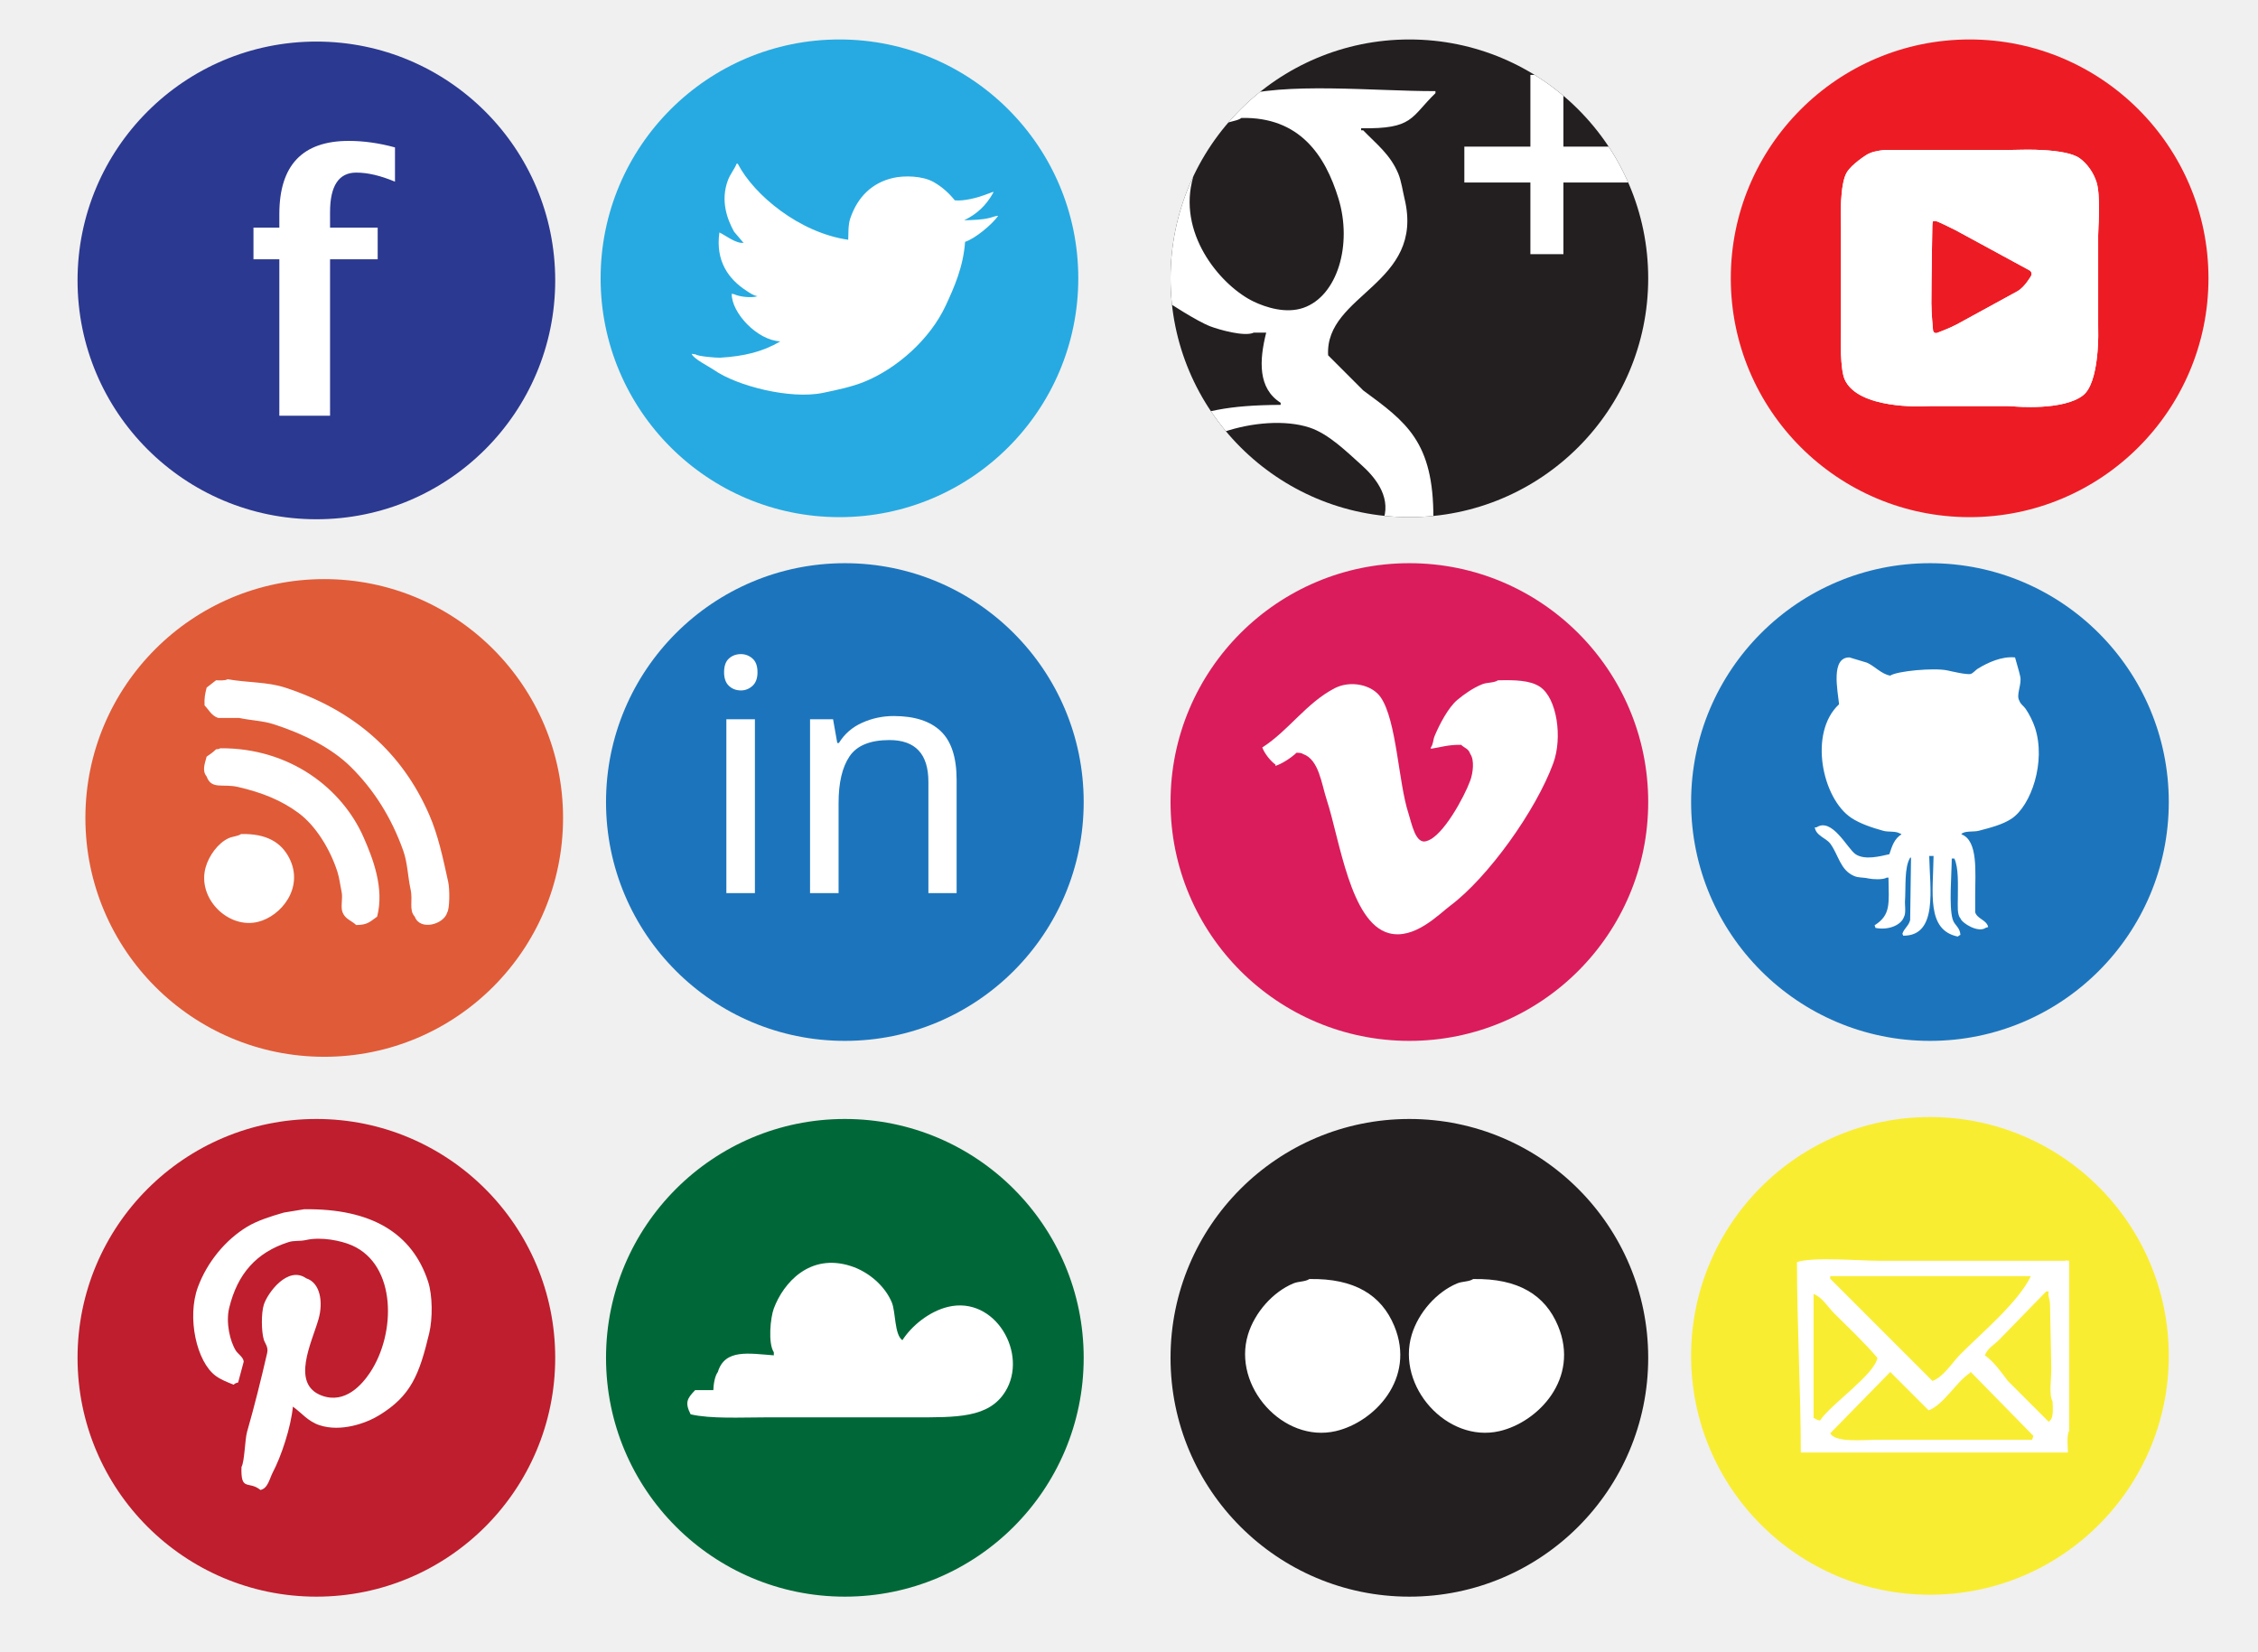
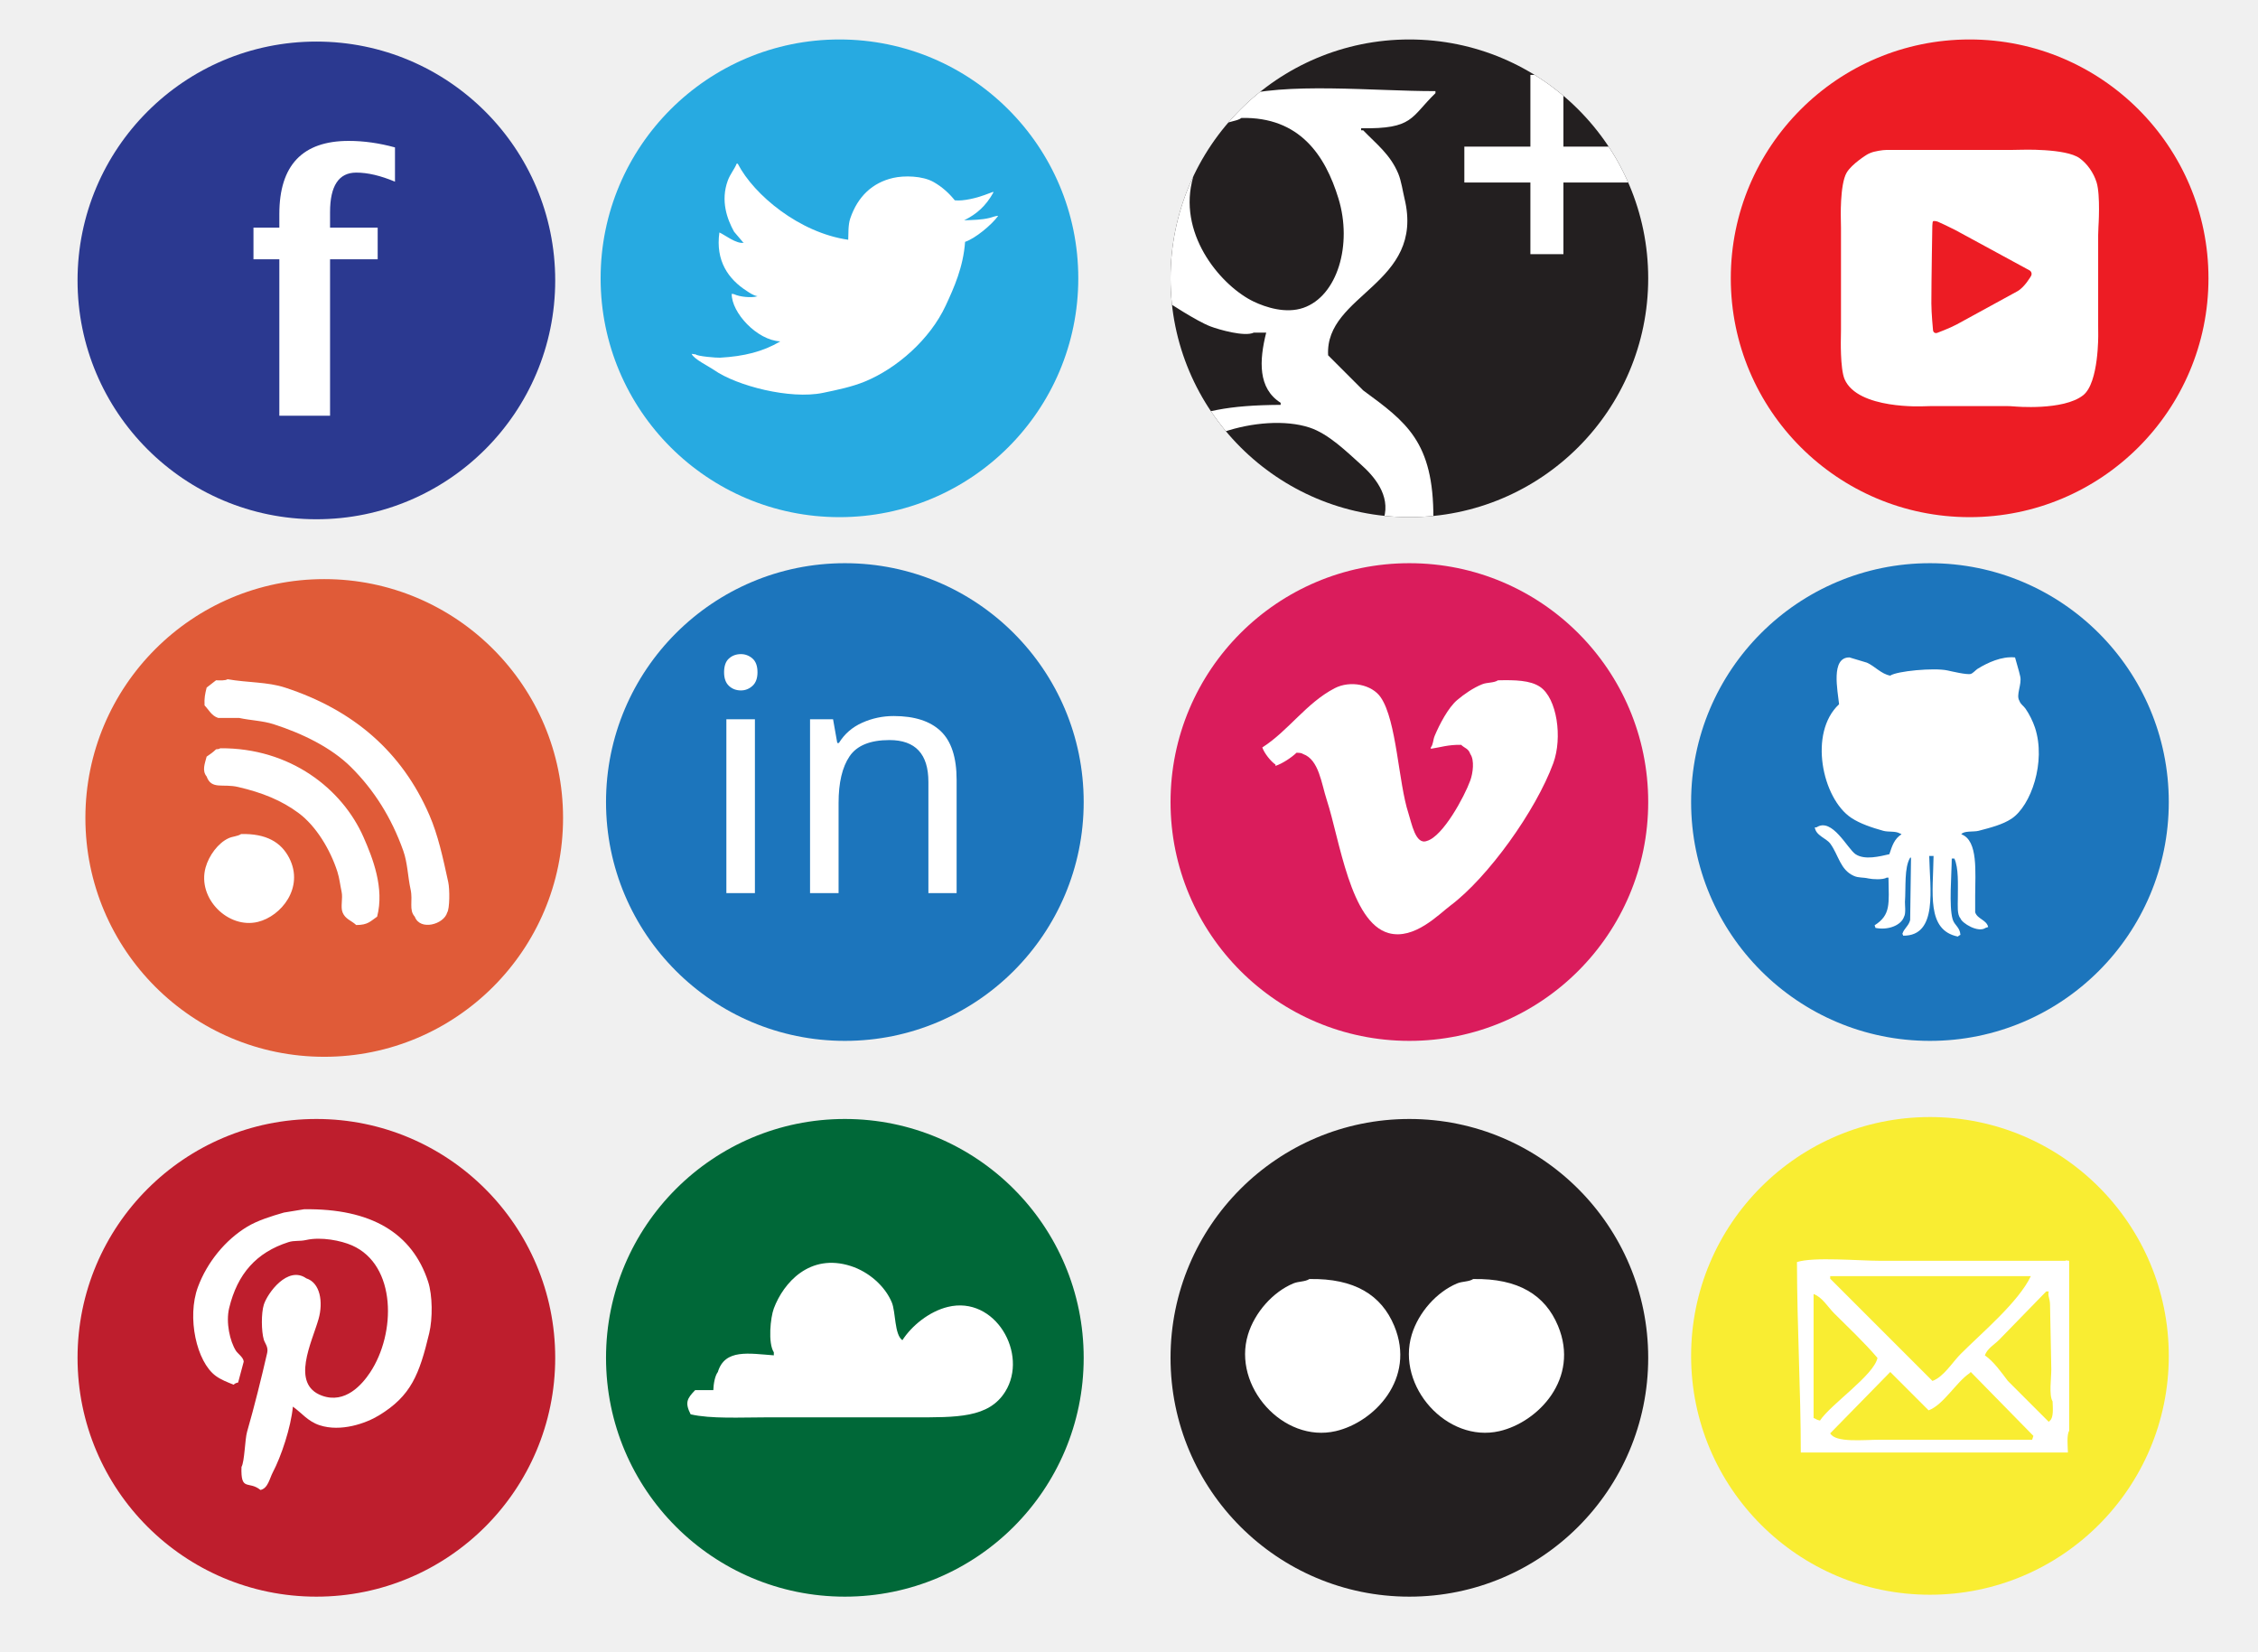
- <svg xmlns="http://www.w3.org/2000/svg" xmlns:xlink="http://www.w3.org/1999/xlink" version="1.1" x="0px" y="0px" width="1094px" height="800px" viewBox="0 0 1094 800" enable-background="new 0 0 1094 800" xml:space="preserve">
-   <g id="Facebook">
+ <svg xmlns="http://www.w3.org/2000/svg" xmlns:xlink="http://www.w3.org/1999/xlink" width="1094" height="800" viewBox="0 0 1094 800">
+   <g>
    <circle fill="#2B3990" cx="153.286" cy="135.857" r="115.714" />
-     <path fill="#FFFFFF" d="M135.34,201.409v-75.786h-12.534v-15.356h12.534v-6.558c0-23.629,11.206-35.444,33.618-35.444   c7.249,0,14.72,1.052,22.412,3.154v16.602c-6.973-2.933-13.227-4.399-18.76-4.399c-8.467,0-12.7,6.392-12.7,19.175v7.471h23.076   v15.356h-23.076v75.786H135.34z" />
+     <path fill="#fff" d="M135.34 201.409v-75.786h-12.534v-15.356h12.534v-6.558c0-23.629 11.206-35.444 33.618-35.444 7.249 0 14.72 1.052 22.412 3.154v16.602c-6.973-2.933-13.227-4.399-18.76-4.399-8.467 0-12.7 6.392-12.7 19.175v7.471h23.076v15.356h-23.076v75.786h-24.57z" />
  </g>
-   <g id="Rss">
+   <g>
    <circle fill="#E05B38" cx="157.088" cy="396.286" r="115.714" />
-     <g>
-       <g>
-         <path fill-rule="evenodd" clip-rule="evenodd" fill="#FFFFFF" d="M217.179,427.387c-2.635-12.102-4.931-22.738-9.122-32.433     c-13.262-30.682-36.815-51.028-69.934-61.826c-8.623-2.811-17.968-2.326-27.872-4.054c-1.077,0.727-3.714,0.578-5.574,0.507     c-1.52,1.182-3.041,2.365-4.561,3.547c-0.793,3.295-1.177,4.93-1.014,8.615c2.084,2.161,3.385,5.045,6.588,6.081h10.135     c5.552,1.216,11.405,1.331,16.723,3.041c14.109,4.536,28.049,11.386,37.501,20.777c11.038,10.968,19.555,24.302,25.338,40.541     c2.09,5.867,2.167,12.457,3.547,18.75c1.203,5.487-0.953,9.927,2.027,13.176c2.564,6.99,14.143,3.735,15.71-2.027     C217.888,440.325,217.942,430.888,217.179,427.387z M106.704,362.52c-0.595,0.409-0.848,0.408-2.027,0.507     c-1.22,1.212-3.132,2.639-4.561,3.547c-0.836,3.267-2.356,6.749,0,9.629c2.362,6.527,7.753,3.34,15.203,5.068     c11.818,2.741,21.143,6.534,29.392,12.669c8.327,6.193,15.242,17.49,18.75,28.379c1.02,3.167,1.351,6.562,2.027,9.629     c0.747,3.39-0.627,7.375,0.507,10.135c1.357,3.302,4.237,3.86,6.588,6.081c5.781-0.005,6.924-1.893,10.135-4.054     c3.609-13.825-2.123-28.376-6.588-38.514C165.81,382.157,140.617,362.275,106.704,362.52z M116.84,404.075     c-1.799,1.163-4.045,1.099-6.081,2.027c-5.082,2.316-9.549,8.413-11.149,14.19c-4.132,14.919,10.896,29.87,25.338,26.352     c11.271-2.745,22.516-16.58,15.203-30.913C136.21,408.006,128.983,403.811,116.84,404.075z" />
-       </g>
+     <path fill-rule="evenodd" clip-rule="evenodd" fill="#fff" d="M217.179 427.387c-2.635-12.102-4.931-22.738-9.122-32.433-13.262-30.682-36.815-51.028-69.934-61.826-8.623-2.811-17.968-2.326-27.872-4.054-1.077.727-3.714.578-5.574.507l-4.561 3.547c-.793 3.295-1.177 4.93-1.014 8.615 2.084 2.161 3.385 5.045 6.588 6.081h10.135c5.552 1.216 11.405 1.331 16.723 3.041 14.109 4.536 28.049 11.386 37.501 20.777 11.038 10.968 19.555 24.302 25.338 40.541 2.09 5.867 2.167 12.457 3.547 18.75 1.203 5.487-.953 9.927 2.027 13.176 2.564 6.99 14.143 3.735 15.71-2.027 1.217-1.757 1.271-11.194.508-14.695zm-110.475-64.867c-.595.409-.848.408-2.027.507-1.22 1.212-3.132 2.639-4.561 3.547-.836 3.267-2.356 6.749 0 9.629 2.362 6.527 7.753 3.34 15.203 5.068 11.818 2.741 21.143 6.534 29.392 12.669 8.327 6.193 15.242 17.49 18.75 28.379 1.02 3.167 1.351 6.562 2.027 9.629.747 3.39-.627 7.375.507 10.135 1.357 3.302 4.237 3.86 6.588 6.081 5.781-.005 6.924-1.893 10.135-4.054 3.609-13.825-2.123-28.376-6.588-38.514-10.32-23.439-35.513-43.321-69.426-43.076zm10.136 41.555c-1.799 1.163-4.045 1.099-6.081 2.027-5.082 2.316-9.549 8.413-11.149 14.19-4.132 14.919 10.896 29.87 25.338 26.352 11.271-2.745 22.516-16.58 15.203-30.913-3.941-7.725-11.168-11.92-23.311-11.656z" />
+   </g>
+   <g>
+     <circle fill="#1C75BC" cx="409.332" cy="388.575" r="115.714" />
+     <text transform="translate(338.567 432.706)" fill="#fff" font-family="'Montserrat-Bold'" font-size="157.119">in</text>
+   </g>
+   <g>
+     <circle fill="#DA1C5C" cx="682.84" cy="388.575" r="115.714" />
+     <path fill-rule="evenodd" clip-rule="evenodd" fill="#fff" d="M725.766 329.599c8.188-.188 15.632-.055 20.413 3.189 8.211 5.573 10.922 24.615 6.379 36.998-8.469 23.082-31.683 55.328-49.756 68.893-5.711 4.286-17.602 16.802-29.981 13.396-18.6-5.118-23.754-45.417-29.981-64.427-2.619-7.994-3.803-19.613-11.482-22.326-.826-.56-1.574-.57-3.189-.638-2.404 2.325-6.861 5.291-10.206 6.379v-.638c-2.299-1.578-5.421-5.505-6.379-8.293 12.706-8.11 21.291-21.555 35.084-28.705 7.549-3.913 18.067-1.807 22.326 4.465 7.726 11.378 8.508 41.23 13.396 56.135 1.521 4.637 3.403 15.515 8.931 13.396 7.771-2.172 18.185-21.416 21.051-29.343 1.265-3.499 2.092-9.797 0-12.758-.954-2.748-2.653-2.748-4.465-4.465-6.334-.103-9.937 1.205-14.672 1.914v-.638c1.263-1.65.984-3.539 1.914-5.741 2.307-5.462 6.506-13.545 10.844-17.223 3.386-2.871 7.807-5.927 12.12-7.655 2.48-.995 5.607-.567 7.653-1.915z" />
+   </g>
+   <g>
+     <circle fill="#BE1E2D" cx="153.286" cy="657.844" r="115.714" />
+     <path fill-rule="evenodd" clip-rule="evenodd" fill="#fff" d="M147.318 585.87c32.552-.472 52.406 11.565 60.101 35.062 2.172 6.631 2.233 17.896.541 24.968-4.811 20.109-8.808 30.376-24.365 39.843-6.382 3.884-18.433 8.11-28.697 4.781-5.762-1.869-8.707-6-12.995-9.031-.946 10.029-5.671 24.179-9.746 31.874-1.54 2.908-2.305 7.719-5.956 8.5-5.785-4.713-9.615 1.003-9.205-11.156 1.511-2.534 1.661-13.366 2.707-17 3.512-12.2 6.895-25.826 9.746-38.249.661-2.881-1.114-4.663-1.624-6.375-1.225-4.113-1.297-12.899 0-17 1.744-5.515 11.562-19.096 20.575-12.75 6.803 2.176 8.242 11.567 5.956 19.656-3.192 11.292-13.726 31.579 1.624 37.187 11.332 4.14 19.508-5.501 23.282-11.156 12.681-19.001 12.904-52.077-8.663-61.624-5.39-2.386-15.036-4.268-22.199-2.656-3.455.777-5.67.101-8.663 1.062-15.613 5.013-24.7 15.411-28.697 31.874-1.715 7.064.379 16.182 3.249 20.718.915 1.446 3.693 3.238 3.79 5.312l-2.707 10.094c-1.215.312-1.438.397-2.166 1.062-3.089-1.224-6.144-2.41-8.663-4.25-9.341-6.821-14.063-28.403-8.663-43.03 4.471-12.112 13.39-22.9 23.824-29.218 5.116-3.098 11.721-5.13 17.868-6.906 3.248-.529 6.498-1.06 9.746-1.592z" />
+   </g>
+   <g>
+     <circle fill="#1C75BC" cx="935.058" cy="388.575" r="115.714" />
+     <path fill-rule="evenodd" clip-rule="evenodd" fill="#fff" d="M945.628 415.949c-.056 7.693-1.428 23.088.42 29.398.89 3.039 3.484 3.737 3.78 7.56-.528.273-.87.458-1.26.84-15.333-3.133-11.99-21.177-11.759-39.058h-2.1c.267 15.516 4.394 38.794-12.599 38.638-.265-.737-.081-.408-.42-.84.786-2.718 3.039-3.783 3.78-6.72l.42-30.238h-.42c-2.938 4.813-2.019 14.313-2.52 21.419-.076 1.081.537 5.588-.42 7.14-1.462 4.409-8.043 6.69-13.859 5.46l-.42-1.26c7.931-5.057 6.905-10.394 6.72-23.099h-.84c-1.796 1.148-7.016.829-8.819.42-2.886-.655-4.801-.217-7.14-1.26-6.606-2.947-7.34-9.984-11.339-15.539-1.983-2.754-7.09-3.943-7.56-7.979h.84c7.542-4.953 15.008 10.432 18.899 13.019 4.48 2.979 11.758 1.045 16.379 0 1.399-4.281 2.474-7.472 5.88-9.659-.429-.338-.115-.149-.84-.42-2.053-1.237-5.467-.559-7.979-1.26-5.454-1.521-11.233-3.428-15.539-6.3-14.082-9.391-20.764-41.196-5.88-55.017-.651-6.516-4.164-22.779 5.04-22.679l8.399 2.52c3.836 1.666 6.98 5.524 11.339 6.3 3.233-2.243 21.232-3.911 27.718-2.52 1.963.421 9.551 2.251 11.339 1.68 1.078-.344 2.412-1.943 3.36-2.52 4.741-2.884 11.474-6.105 18.059-5.46.691 2.75 1.802 5.957 2.52 9.239.85 3.885-2.158 8.934-.42 11.759.625 1.763 2.002 2.443 2.94 3.78 1.792 2.555 3.607 6.158 4.62 9.239 5.464 16.619-1.941 37.834-11.339 44.097-4.345 2.896-10.303 4.395-15.959 5.88-2.395.629-7.164-.116-8.399 1.68 8.289 2.978 6.719 18.508 6.72 29.818v7.979c1.082 3.327 5.526 3.643 6.3 7.14l-1.26.42c-3.615 2.513-11.42-2.268-12.179-4.62-1.686-1.919-1.26-6.048-1.26-9.659 0-6.936.444-14.621-1.68-19.319l-1.263.001z" />
+   </g>
+   <g>
+     <circle fill="#006838" cx="409.332" cy="657.844" r="115.714" />
+     <path fill-rule="evenodd" clip-rule="evenodd" fill="#fff" d="M345.605 673.494c.099-3.031.757-6.9 2.198-8.794 3.4-11.338 15.139-8.91 27.115-8.061v-1.466c-2.908-4.496-1.636-16.887 0-21.252 4.637-12.371 17.388-26.975 37.374-20.519 8.572 2.769 16.449 9.599 19.786 17.588 1.938 4.639 1.221 15.646 5.13 18.321 4.436-6.929 12.926-13.903 21.985-16.122 23.001-5.635 39.208 22.825 27.847 41.038-8.01 12.842-23.544 12.459-44.702 12.458h-71.084c-12.112 0-26.822.806-36.641-1.466-2.895-5.676-1.709-7.719 2.198-11.725h8.794z" />
+   </g>
+   <g>
+     <circle fill="#231F20" cx="682.84" cy="657.844" r="115.714" />
+     <path fill-rule="evenodd" clip-rule="evenodd" fill="#fff" d="M634.404 619.676c-2.157 1.393-5.223 1.05-7.794 2.125-9.891 4.136-18.692 14.034-21.964 24.797-7.619 25.059 17.081 52.636 42.511 46.76 18.634-4.306 39.014-25.417 28.341-51.01-6.198-14.863-19.154-23.083-41.094-22.672zm120.449 22.672c-6.198-14.863-19.154-23.082-41.094-22.671-2.157 1.393-5.223 1.05-7.794 2.125-9.891 4.136-18.692 14.034-21.964 24.797-7.619 25.059 17.081 52.636 42.511 46.76 18.634-4.307 39.014-25.418 28.341-51.011z" />
+   </g>
+   <g>
+     <circle fill="#F9ED32" cx="935.058" cy="656.91" r="115.714" />
+     <path fill-rule="evenodd" clip-rule="evenodd" fill="#fff" d="M1002.524 610.833c-1.774-.08-.901-.438-1.858 0h-89.788c-10.13 0-32.288-1.999-40.25.619.083 32.698 1.822 61.172 1.858 92.265h129.419c-.08-3.053-.66-8.576.619-10.527v-82.357zm-115.795 7.431h97.219c-6.063 12.639-23.319 27.033-34.058 37.773-3.844 3.845-8.234 11.099-13.623 13.004l-49.538-49.538v-1.239zm-4.954 69.972c-2.032-.445-1.443-.633-3.096-1.238v-60.065c4.189 1.498 6.975 6.356 9.908 9.288 7.18 7.18 14.424 13.902 21.054 21.673-1.729 8.368-22.517 22.332-27.866 30.342zm102.792 9.289h-73.069c-8.979-.001-22.143 1.578-24.769-3.096 9.7-9.907 19.403-19.816 29.104-29.723l18.577 18.577c7.113-2.568 13.418-13.699 19.815-17.958l.619-.619 30.342 30.961-.619 1.858zm8.669-9.289l-.619.619-19.815-19.815c-3.106-4.112-6.905-9.504-11.146-12.385 1.22-3.383 4.492-5.111 6.812-7.431l22.911-23.531h1.238c-.582 2.145.511 3.157.619 6.192l.619 31.581c-.001 4.227-1.204 12.528.619 15.481.13 3.368.53 7.725-1.238 9.289z" />
+   </g>
+   <g>
+     <circle fill="#ED1C24" cx="954.286" cy="134.837" r="115.714" />
+     <g fill="#fff">
+       <path d="M1016.56 113.916c0-1.1.06-2.898.133-3.996 0 0 1.026-15.332-.884-21.524-1.475-4.783-4.597-9.12-8.257-11.76-6.737-4.859-28.526-4.075-28.526-4.075-1.099.04-2.899.072-3.999.072h-60.803c-1.1 0-2.881.184-3.958.408l-2.089.435c-1.077.224-2.726.877-3.664 1.451 0 0-7.285 4.453-9.803 8.715-3.401 5.757-2.82 22.771-2.82 22.771.037 1.099.068 2.899.068 3.999v49.294c0 1.1-.025 2.9-.055 3.999 0 0-.409 14.878 1.806 20.019 6.351 14.735 38.285 13.112 38.285 13.112 1.099-.056 2.897-.102 3.997-.102h36.033c1.1 0 2.896.083 3.992.184 0 0 23.654 2.18 33.287-5.438 7.656-6.054 7.287-29.526 7.287-29.526-.017-1.1-.031-2.9-.031-4v-44.038zm-39.282 27.274l-29.274 16.013c-3.18 1.733-9.386 4.053-9.386 4.053-1.03.385-1.961-.195-2.068-1.29 0 0-.806-8.255-.806-13.022 0-11.091.465-37.533.465-37.533.019-1.1.185-2.112.369-2.25s1.487-.129 2.489.324c0 0 7.641 3.457 11.439 5.681 11.508 6.254 32.771 17.81 32.771 17.81.966.525 1.317 1.74.778 2.699 0 .001-3.136 5.589-6.777 7.515zM1016.56 113.916c0-1.1.06-2.898.133-3.996 0 0 1.026-15.332-.884-21.524-1.475-4.783-4.597-9.12-8.257-11.76-6.737-4.859-28.526-4.075-28.526-4.075-1.099.04-2.899.072-3.999.072h-60.803c-1.1 0-2.881.184-3.958.408l-2.089.435c-1.077.224-2.726.877-3.664 1.451 0 0-7.285 4.453-9.803 8.715-3.401 5.757-2.82 22.771-2.82 22.771.037 1.099.068 2.899.068 3.999v49.294c0 1.1-.025 2.9-.055 3.999 0 0-.409 14.878 1.806 20.019 6.351 14.735 38.285 13.112 38.285 13.112 1.099-.056 2.897-.102 3.997-.102h36.033c1.1 0 2.896.083 3.992.184 0 0 23.654 2.18 33.287-5.438 7.656-6.054 7.287-29.526 7.287-29.526-.017-1.1-.031-2.9-.031-4v-44.038zm-39.282 27.274l-29.274 16.013c-3.18 1.733-9.386 4.053-9.386 4.053-1.03.385-1.961-.195-2.068-1.29 0 0-.806-8.255-.806-13.022 0-11.091.465-37.533.465-37.533.019-1.1.185-2.112.369-2.25s1.487-.129 2.489.324c0 0 7.641 3.457 11.439 5.681 11.508 6.254 32.771 17.81 32.771 17.81.966.525 1.317 1.74.778 2.699 0 .001-3.136 5.589-6.777 7.515z" />
    </g>
  </g>
-   <g id="in">
-     <circle fill="#1C75BC" cx="409.332" cy="388.575" r="115.714" />
-     <text transform="matrix(1 0 0 1 338.5671 432.7062)" fill="#FFFFFF" font-family="'Montserrat-Bold'" font-size="157.119">in</text>
+   <g>
+     <circle fill="#27AAE1" cx="406.714" cy="134.837" r="115.714" />
+     <path fill-rule="evenodd" clip-rule="evenodd" fill="#fff" d="M410.959 116.158c.163-2.948-.115-7.105 1.009-10.39 3.644-10.646 10.755-17.276 20.775-19.569 5.264-1.205 14.16-1.09 19.585 1.989 4.163 2.363 7.495 5.422 10.259 8.853 4.167.532 10.891-1.248 14.193-2.473l4.489-1.657-.071.523c-3.58 6.342-7.952 10.295-14.06 13.284 4.231-.135 8.484-.188 12.279-1.133 1.288-.321 2.681-.933 4.138-1.038l-.018.131c-3.043 4.21-11.026 10.879-15.952 12.495-.873 12.217-5.369 22.213-9.378 30.842-7.658 16.483-23.662 30.434-39.102 36.806-6.313 2.605-13.144 4.004-20.334 5.505-15.996 3.338-41.941-3.453-52.74-11.015-2.498-1.749-10.059-5.438-10.925-7.877l1.963.266c.768.911 10.081 1.692 11.776 1.597 11.669-.654 20.734-2.928 29.039-7.789l.018-.131c-11.132-.58-23.462-13.835-23.395-23.026l1.047.142c2.844 1.395 8.71 1.93 11.455 1.02-2.135-.372-3.802-1.651-5.247-2.577-8.838-5.659-15.165-14.536-13.218-28.309 2.438 1.012 8.28 5.784 11.987 4.956l-.393-.053-4.482-5.271c-3.357-6.071-6.643-14.974-3.034-24.796 1.164-3.169 3.251-5.511 4.311-8.21l.523.071c7.845 15.209 30 33.506 53.503 36.834z" />
  </g>
-   <g id="Vimeo">
-     <circle fill="#DA1C5C" cx="682.84" cy="388.575" r="115.714" />
-     <path fill-rule="evenodd" clip-rule="evenodd" fill="#FFFFFF" d="M725.766,329.599c8.188-0.188,15.632-0.055,20.413,3.189   c8.211,5.573,10.922,24.615,6.379,36.998c-8.469,23.082-31.683,55.328-49.756,68.893c-5.711,4.286-17.602,16.802-29.981,13.396   c-18.6-5.118-23.754-45.417-29.981-64.427c-2.619-7.994-3.803-19.613-11.482-22.326c-0.826-0.56-1.574-0.57-3.189-0.638   c-2.404,2.325-6.861,5.291-10.206,6.379c0-0.213,0-0.425,0-0.638c-2.299-1.578-5.421-5.505-6.379-8.293   c12.706-8.11,21.291-21.555,35.084-28.705c7.549-3.913,18.067-1.807,22.326,4.465c7.726,11.378,8.508,41.23,13.396,56.135   c1.521,4.637,3.403,15.515,8.931,13.396c7.771-2.172,18.185-21.416,21.051-29.343c1.265-3.499,2.092-9.797,0-12.758   c-0.954-2.748-2.653-2.748-4.465-4.465c-6.334-0.103-9.937,1.205-14.672,1.914c0-0.213,0-0.425,0-0.638   c1.263-1.65,0.984-3.539,1.914-5.741c2.307-5.462,6.506-13.545,10.844-17.223c3.386-2.871,7.807-5.927,12.12-7.655   C720.593,330.519,723.72,330.947,725.766,329.599z" />
-   </g>
-   <g id="Pinterest">
-     <circle fill="#BE1E2D" cx="153.286" cy="657.844" r="115.714" />
-     <path fill-rule="evenodd" clip-rule="evenodd" fill="#FFFFFF" d="M147.318,585.87c32.552-0.472,52.406,11.565,60.101,35.062   c2.172,6.631,2.233,17.896,0.541,24.968c-4.811,20.109-8.808,30.376-24.365,39.843c-6.382,3.884-18.433,8.11-28.697,4.781   c-5.762-1.869-8.707-6-12.995-9.031c-0.946,10.029-5.671,24.179-9.746,31.874c-1.54,2.908-2.305,7.719-5.956,8.5   c-5.785-4.713-9.615,1.003-9.205-11.156c1.511-2.534,1.661-13.366,2.707-17c3.512-12.2,6.895-25.826,9.746-38.249   c0.661-2.881-1.114-4.663-1.624-6.375c-1.225-4.113-1.297-12.899,0-17c1.744-5.515,11.562-19.096,20.575-12.75   c6.803,2.176,8.242,11.567,5.956,19.656c-3.192,11.292-13.726,31.579,1.624,37.187c11.332,4.14,19.508-5.501,23.282-11.156   c12.681-19.001,12.904-52.077-8.663-61.624c-5.39-2.386-15.036-4.268-22.199-2.656c-3.455,0.777-5.67,0.101-8.663,1.062   c-15.613,5.013-24.7,15.411-28.697,31.874c-1.715,7.064,0.379,16.182,3.249,20.718c0.915,1.446,3.693,3.238,3.79,5.312   c-0.902,3.364-1.805,6.729-2.707,10.094c-1.215,0.312-1.438,0.397-2.166,1.062c-3.089-1.224-6.144-2.41-8.663-4.25   c-9.341-6.821-14.063-28.403-8.663-43.03c4.471-12.112,13.39-22.9,23.824-29.218c5.116-3.098,11.721-5.13,17.868-6.906   C140.82,586.933,144.07,586.402,147.318,585.87z" />
-   </g>
-   <g id="Github">
-     <circle fill="#1C75BC" cx="935.058" cy="388.575" r="115.714" />
-     <path fill-rule="evenodd" clip-rule="evenodd" fill="#FFFFFF" d="M945.628,415.949c-0.056,7.693-1.428,23.088,0.42,29.398   c0.89,3.039,3.484,3.737,3.78,7.56c-0.528,0.273-0.87,0.458-1.26,0.84c-15.333-3.133-11.99-21.177-11.759-39.058   c-0.7,0-1.4,0-2.1,0c0.267,15.516,4.394,38.794-12.599,38.638c-0.265-0.737-0.081-0.408-0.42-0.84   c0.786-2.718,3.039-3.783,3.78-6.72c0.14-10.078,0.28-20.16,0.42-30.238c-0.14,0-0.28,0-0.42,0   c-2.938,4.813-2.019,14.313-2.52,21.419c-0.076,1.081,0.537,5.588-0.42,7.14c-1.462,4.409-8.043,6.69-13.859,5.46   c-0.14-0.42-0.28-0.84-0.42-1.26c7.931-5.057,6.905-10.394,6.72-23.099c-0.28,0-0.56,0-0.84,0c-1.796,1.148-7.016,0.829-8.819,0.42   c-2.886-0.655-4.801-0.217-7.14-1.26c-6.606-2.947-7.34-9.984-11.339-15.539c-1.983-2.754-7.09-3.943-7.56-7.979   c0.28,0,0.56,0,0.84,0c7.542-4.953,15.008,10.432,18.899,13.019c4.48,2.979,11.758,1.045,16.379,0   c1.399-4.281,2.474-7.472,5.88-9.659c-0.429-0.338-0.115-0.149-0.84-0.42c-2.053-1.237-5.467-0.559-7.979-1.26   c-5.454-1.521-11.233-3.428-15.539-6.3c-14.082-9.391-20.764-41.196-5.88-55.017c-0.651-6.516-4.164-22.779,5.04-22.679   c2.799,0.84,5.6,1.68,8.399,2.52c3.836,1.666,6.98,5.524,11.339,6.3c3.233-2.243,21.232-3.911,27.718-2.52   c1.963,0.421,9.551,2.251,11.339,1.68c1.078-0.344,2.412-1.943,3.36-2.52c4.741-2.884,11.474-6.105,18.059-5.46   c0.691,2.75,1.802,5.957,2.52,9.239c0.85,3.885-2.158,8.934-0.42,11.759c0.625,1.763,2.002,2.443,2.94,3.78   c1.792,2.555,3.607,6.158,4.62,9.239c5.464,16.619-1.941,37.834-11.339,44.097c-4.345,2.896-10.303,4.395-15.959,5.88   c-2.395,0.629-7.164-0.116-8.399,1.68c8.289,2.978,6.719,18.508,6.72,29.818c0,2.66,0,5.32,0,7.979   c1.082,3.327,5.526,3.643,6.3,7.14c-0.42,0.14-0.84,0.28-1.26,0.42c-3.615,2.513-11.42-2.268-12.179-4.62   c-1.686-1.919-1.26-6.048-1.26-9.659c0-6.936,0.444-14.621-1.68-19.319C946.468,415.949,946.048,415.949,945.628,415.949z" />
-   </g>
-   <g id="Cloud">
-     <circle fill="#006838" cx="409.332" cy="657.844" r="115.714" />
-     <path fill-rule="evenodd" clip-rule="evenodd" fill="#FFFFFF" d="M345.605,673.494c0.099-3.031,0.757-6.9,2.198-8.794   c3.4-11.338,15.139-8.91,27.115-8.061c0-0.488,0-0.977,0-1.466c-2.908-4.496-1.636-16.887,0-21.252   c4.637-12.371,17.388-26.975,37.374-20.519c8.572,2.769,16.449,9.599,19.786,17.588c1.938,4.639,1.221,15.646,5.13,18.321   c4.436-6.929,12.926-13.903,21.985-16.122c23.001-5.635,39.208,22.825,27.847,41.038c-8.01,12.842-23.544,12.459-44.702,12.458   c-23.692,0-47.392,0-71.084,0c-12.112,0-26.822,0.806-36.641-1.466c-2.895-5.676-1.709-7.719,2.198-11.725   C339.742,673.494,342.674,673.494,345.605,673.494z" />
-   </g>
-   <g id="Flickr">
-     <circle fill="#231F20" cx="682.84" cy="657.844" r="115.714" />
-     <g>
-       <g>
-         <path fill-rule="evenodd" clip-rule="evenodd" fill="#FFFFFF" d="M634.404,619.676c-2.157,1.393-5.223,1.05-7.794,2.125     c-9.891,4.136-18.692,14.034-21.964,24.797c-7.619,25.059,17.081,52.636,42.511,46.76c18.634-4.306,39.014-25.417,28.341-51.01     C669.3,627.485,656.344,619.265,634.404,619.676z M754.853,642.348c-6.198-14.863-19.154-23.082-41.094-22.671     c-2.157,1.393-5.223,1.05-7.794,2.125c-9.891,4.136-18.692,14.034-21.964,24.797c-7.619,25.059,17.081,52.636,42.511,46.76     C745.146,689.052,765.526,667.941,754.853,642.348z" />
-       </g>
-     </g>
-   </g>
-   <g id="Email">
-     <circle fill="#F9ED32" cx="935.058" cy="656.91" r="115.714" />
-     <g>
-       <g>
-         <path fill-rule="evenodd" clip-rule="evenodd" fill="#FFFFFF" d="M1002.524,610.833c-1.774-0.08-0.901-0.438-1.858,0h-89.788     c-10.13,0-32.288-1.999-40.25,0.619c0.083,32.698,1.822,61.172,1.858,92.265h129.419c-0.08-3.053-0.66-8.576,0.619-10.527     V610.833z M886.729,618.264h97.219c-6.063,12.639-23.319,27.033-34.058,37.773c-3.844,3.845-8.234,11.099-13.623,13.004     c-16.511-16.511-33.027-33.027-49.538-49.538V618.264z M881.775,688.236c-2.032-0.445-1.443-0.633-3.096-1.238v-60.065     c4.189,1.498,6.975,6.356,9.908,9.288c7.18,7.18,14.424,13.902,21.054,21.673C907.912,666.262,887.124,680.226,881.775,688.236z      M984.567,697.525h-73.069c-8.979-0.001-22.143,1.578-24.769-3.096c9.7-9.907,19.403-19.816,29.104-29.723     c6.192,6.192,12.385,12.385,18.577,18.577c7.113-2.568,13.418-13.699,19.815-17.958c0.206-0.206,0.413-0.413,0.619-0.619     c10.113,10.319,20.229,20.642,30.342,30.961C984.979,696.286,984.773,696.906,984.567,697.525z M993.236,688.236l-0.619,0.619     l-19.815-19.815c-3.106-4.112-6.905-9.504-11.146-12.385c1.22-3.383,4.492-5.111,6.812-7.431     c7.636-7.843,15.275-15.688,22.911-23.531h1.238c-0.582,2.145,0.511,3.157,0.619,6.192c0.206,10.526,0.413,21.055,0.619,31.581     c-0.001,4.227-1.204,12.528,0.619,15.481C994.604,682.315,995.004,686.672,993.236,688.236z" />
-       </g>
-     </g>
-   </g>
-   <g id="Youtube">
-     <circle fill="#ED1C24" cx="954.286" cy="134.837" r="115.714" />
-     <g>
-       <g>
-         <g>
-           <path fill="#FFFFFF" d="M1016.56,113.916c0-1.1,0.06-2.898,0.133-3.996c0,0,1.026-15.332-0.884-21.524      c-1.475-4.783-4.597-9.12-8.257-11.76c-6.737-4.859-28.526-4.075-28.526-4.075c-1.099,0.04-2.899,0.072-3.999,0.072h-60.803      c-1.1,0-2.881,0.184-3.958,0.408l-2.089,0.435c-1.077,0.224-2.726,0.877-3.664,1.451c0,0-7.285,4.453-9.803,8.715      c-3.401,5.757-2.82,22.771-2.82,22.771c0.037,1.099,0.068,2.899,0.068,3.999v49.294c0,1.1-0.025,2.9-0.055,3.999      c0,0-0.409,14.878,1.806,20.019c6.351,14.735,38.285,13.112,38.285,13.112c1.099-0.056,2.897-0.102,3.997-0.102h36.033      c1.1,0,2.896,0.083,3.992,0.184c0,0,23.654,2.18,33.287-5.438c7.656-6.054,7.287-29.526,7.287-29.526      c-0.017-1.1-0.031-2.9-0.031-4V113.916z M977.278,141.19c-9.757,5.337-19.517,10.676-29.274,16.013      c-3.18,1.733-9.386,4.053-9.386,4.053c-1.03,0.385-1.961-0.195-2.068-1.29c0,0-0.806-8.255-0.806-13.022      c0-11.091,0.465-37.533,0.465-37.533c0.019-1.1,0.185-2.112,0.369-2.25s1.487-0.129,2.489,0.324c0,0,7.641,3.457,11.439,5.681      c11.508,6.254,32.771,17.81,32.771,17.81c0.966,0.525,1.317,1.74,0.778,2.699C984.055,133.676,980.919,139.264,977.278,141.19z" />
-           <path fill="#FFFFFF" d="M1016.56,113.916c0-1.1,0.06-2.898,0.133-3.996c0,0,1.026-15.332-0.884-21.524      c-1.475-4.783-4.597-9.12-8.257-11.76c-6.737-4.859-28.526-4.075-28.526-4.075c-1.099,0.04-2.899,0.072-3.999,0.072h-60.803      c-1.1,0-2.881,0.184-3.958,0.408l-2.089,0.435c-1.077,0.224-2.726,0.877-3.664,1.451c0,0-7.285,4.453-9.803,8.715      c-3.401,5.757-2.82,22.771-2.82,22.771c0.037,1.099,0.068,2.899,0.068,3.999v49.294c0,1.1-0.025,2.9-0.055,3.999      c0,0-0.409,14.878,1.806,20.019c6.351,14.735,38.285,13.112,38.285,13.112c1.099-0.056,2.897-0.102,3.997-0.102h36.033      c1.1,0,2.896,0.083,3.992,0.184c0,0,23.654,2.18,33.287-5.438c7.656-6.054,7.287-29.526,7.287-29.526      c-0.017-1.1-0.031-2.9-0.031-4V113.916z M977.278,141.19c-9.757,5.337-19.517,10.676-29.274,16.013      c-3.18,1.733-9.386,4.053-9.386,4.053c-1.03,0.385-1.961-0.195-2.068-1.29c0,0-0.806-8.255-0.806-13.022      c0-11.091,0.465-37.533,0.465-37.533c0.019-1.1,0.185-2.112,0.369-2.25s1.487-0.129,2.489,0.324c0,0,7.641,3.457,11.439,5.681      c11.508,6.254,32.771,17.81,32.771,17.81c0.966,0.525,1.317,1.74,0.778,2.699C984.055,133.676,980.919,139.264,977.278,141.19z" />
-         </g>
-       </g>
-     </g>
-   </g>
-   <g id="Twitter">
-     <circle fill="#27AAE1" cx="406.714" cy="134.837" r="115.714" />
-     <path fill-rule="evenodd" clip-rule="evenodd" fill="#FFFFFF" d="M410.959,116.158c0.163-2.948-0.115-7.105,1.009-10.39   c3.644-10.646,10.755-17.276,20.775-19.569c5.264-1.205,14.16-1.09,19.585,1.989c4.163,2.363,7.495,5.422,10.259,8.853   c4.167,0.532,10.891-1.248,14.193-2.473c1.496-0.552,2.993-1.105,4.489-1.657c-0.024,0.174-0.047,0.349-0.071,0.523   c-3.58,6.342-7.952,10.295-14.06,13.284c4.231-0.135,8.484-0.188,12.279-1.133c1.288-0.321,2.681-0.933,4.138-1.038   c-0.006,0.044-0.012,0.087-0.018,0.131c-3.043,4.21-11.026,10.879-15.952,12.495c-0.873,12.217-5.369,22.213-9.378,30.842   c-7.658,16.483-23.662,30.434-39.102,36.806c-6.313,2.605-13.144,4.004-20.334,5.505c-15.996,3.338-41.941-3.453-52.74-11.015   c-2.498-1.749-10.059-5.438-10.925-7.877c0.654,0.089,1.309,0.177,1.963,0.266c0.768,0.911,10.081,1.692,11.776,1.597   c11.669-0.654,20.734-2.928,29.039-7.789c0.006-0.044,0.012-0.087,0.018-0.131c-11.132-0.58-23.462-13.835-23.395-23.026   c0.349,0.047,0.698,0.095,1.047,0.142c2.844,1.395,8.71,1.93,11.455,1.02c-2.135-0.372-3.802-1.651-5.247-2.577   c-8.838-5.659-15.165-14.536-13.218-28.309c2.438,1.012,8.28,5.784,11.987,4.956c-0.131-0.018-0.262-0.035-0.393-0.053   c-1.494-1.757-2.988-3.514-4.482-5.271c-3.357-6.071-6.643-14.974-3.034-24.796c1.164-3.169,3.251-5.511,4.311-8.21   c0.174,0.024,0.349,0.047,0.523,0.071C365.301,94.533,387.456,112.83,410.959,116.158z" />
-   </g>
-   <g id="g_x2B_">
-     <g>
-       <defs>
-         <circle id="SVGID_1_" cx="682.84" cy="134.837" r="115.714" />
-       </defs>
-       <use xlink:href="#SVGID_1_" overflow="visible" fill="#231F20" />
-       <clipPath id="SVGID_2_">
-         <use xlink:href="#SVGID_1_" overflow="visible" />
-       </clipPath>
-       <g clip-path="url(#SVGID_2_)">
-         <g>
-           <g>
-             <path fill-rule="evenodd" clip-rule="evenodd" fill="#FFFFFF" d="M757.475,71.042V36.306h-16v34.736h-32V88.41h32v34.736h16       V88.41h32V71.042H757.475z M580.578,246.065c3.404,1.543,7.042,2.801,9.897,5.08       C584.062,243.81,582.193,243.994,580.578,246.065z M598.475,47.145c-13.965,4.491-22.34,12.986-33,20c0,26.331,0,79,0,79       s14.187,9.417,21,12c4.191,1.589,16.628,5.139,21,3h6c-3.42,13.582-4.049,27.026,7,34v1c-25.846,0.165-37.677,2.986-55,10       c0,14.999-19.759,38.429,0,45c11.269,3.748,12.961-2.33,15.103-5.08c-1.82-0.825-3.577-1.727-5.103-2.92       c-3.575-2.794-5.057-8.502-8-12c1.766-18.63,43.591-31.686,67-24c9.305,3.055,18.188,11.91,25,18       c6.051,5.41,14.351,14.676,11,26h24c0.157-37.178-13.188-46.715-34-62l-17-17c-1.66-29.761,47.123-34.312,37-76       c-0.779-3.208-1.541-8.487-3-12c-3.871-9.319-10.612-14.361-17-21h-1v-1c25.433,0.375,23.836-5.22,36-17v-1       C666.254,44.244,622.122,39.541,598.475,47.145z M631.475,149.145c-8.532,2.952-18.284-0.282-24-3       c-15.024-7.144-36.161-31.072-30-58c2.603-11.378,7.43-22.593,16-28c2.479-1.564,5.829-1.391,8-3       c28.247-0.595,40.615,18.168,47,39C655.342,118.551,647.965,143.44,631.475,149.145z" />
-           </g>
-         </g>
-       </g>
-     </g>
+   <g>
+     <defs>
+       <circle id="a" cx="682.84" cy="134.837" r="115.714" />
+     </defs>
+     <use xlink:href="#a" overflow="visible" fill="#231F20" />
+     <clipPath id="b">
+       <use xlink:href="#a" overflow="visible" />
+     </clipPath>
+     <path fill-rule="evenodd" clip-rule="evenodd" fill="#fff" d="M757.475 71.042v-34.736h-16v34.736h-32v17.368h32v34.736h16v-34.736h32v-17.368h-32zm-176.897 175.023c3.404 1.543 7.042 2.801 9.897 5.08-6.413-7.335-8.282-7.151-9.897-5.08zm17.897-198.92c-13.965 4.491-22.34 12.986-33 20v79s14.187 9.417 21 12c4.191 1.589 16.628 5.139 21 3h6c-3.42 13.582-4.049 27.026 7 34v1c-25.846.165-37.677 2.986-55 10 0 14.999-19.759 38.429 0 45 11.269 3.748 12.961-2.33 15.103-5.08-1.82-.825-3.577-1.727-5.103-2.92-3.575-2.794-5.057-8.502-8-12 1.766-18.63 43.591-31.686 67-24 9.305 3.055 18.188 11.91 25 18 6.051 5.41 14.351 14.676 11 26h24c.157-37.178-13.188-46.715-34-62l-17-17c-1.66-29.761 47.123-34.312 37-76-.779-3.208-1.541-8.487-3-12-3.871-9.319-10.612-14.361-17-21h-1v-1c25.433.375 23.836-5.22 36-17v-1c-29.221.099-73.353-4.604-97 3zm33 102c-8.532 2.952-18.284-.282-24-3-15.024-7.144-36.161-31.072-30-58 2.603-11.378 7.43-22.593 16-28 2.479-1.564 5.829-1.391 8-3 28.247-.595 40.615 18.168 47 39 6.867 22.406-.51 47.295-17 53z" clip-path="url(#b)" />
  </g>
</svg>
